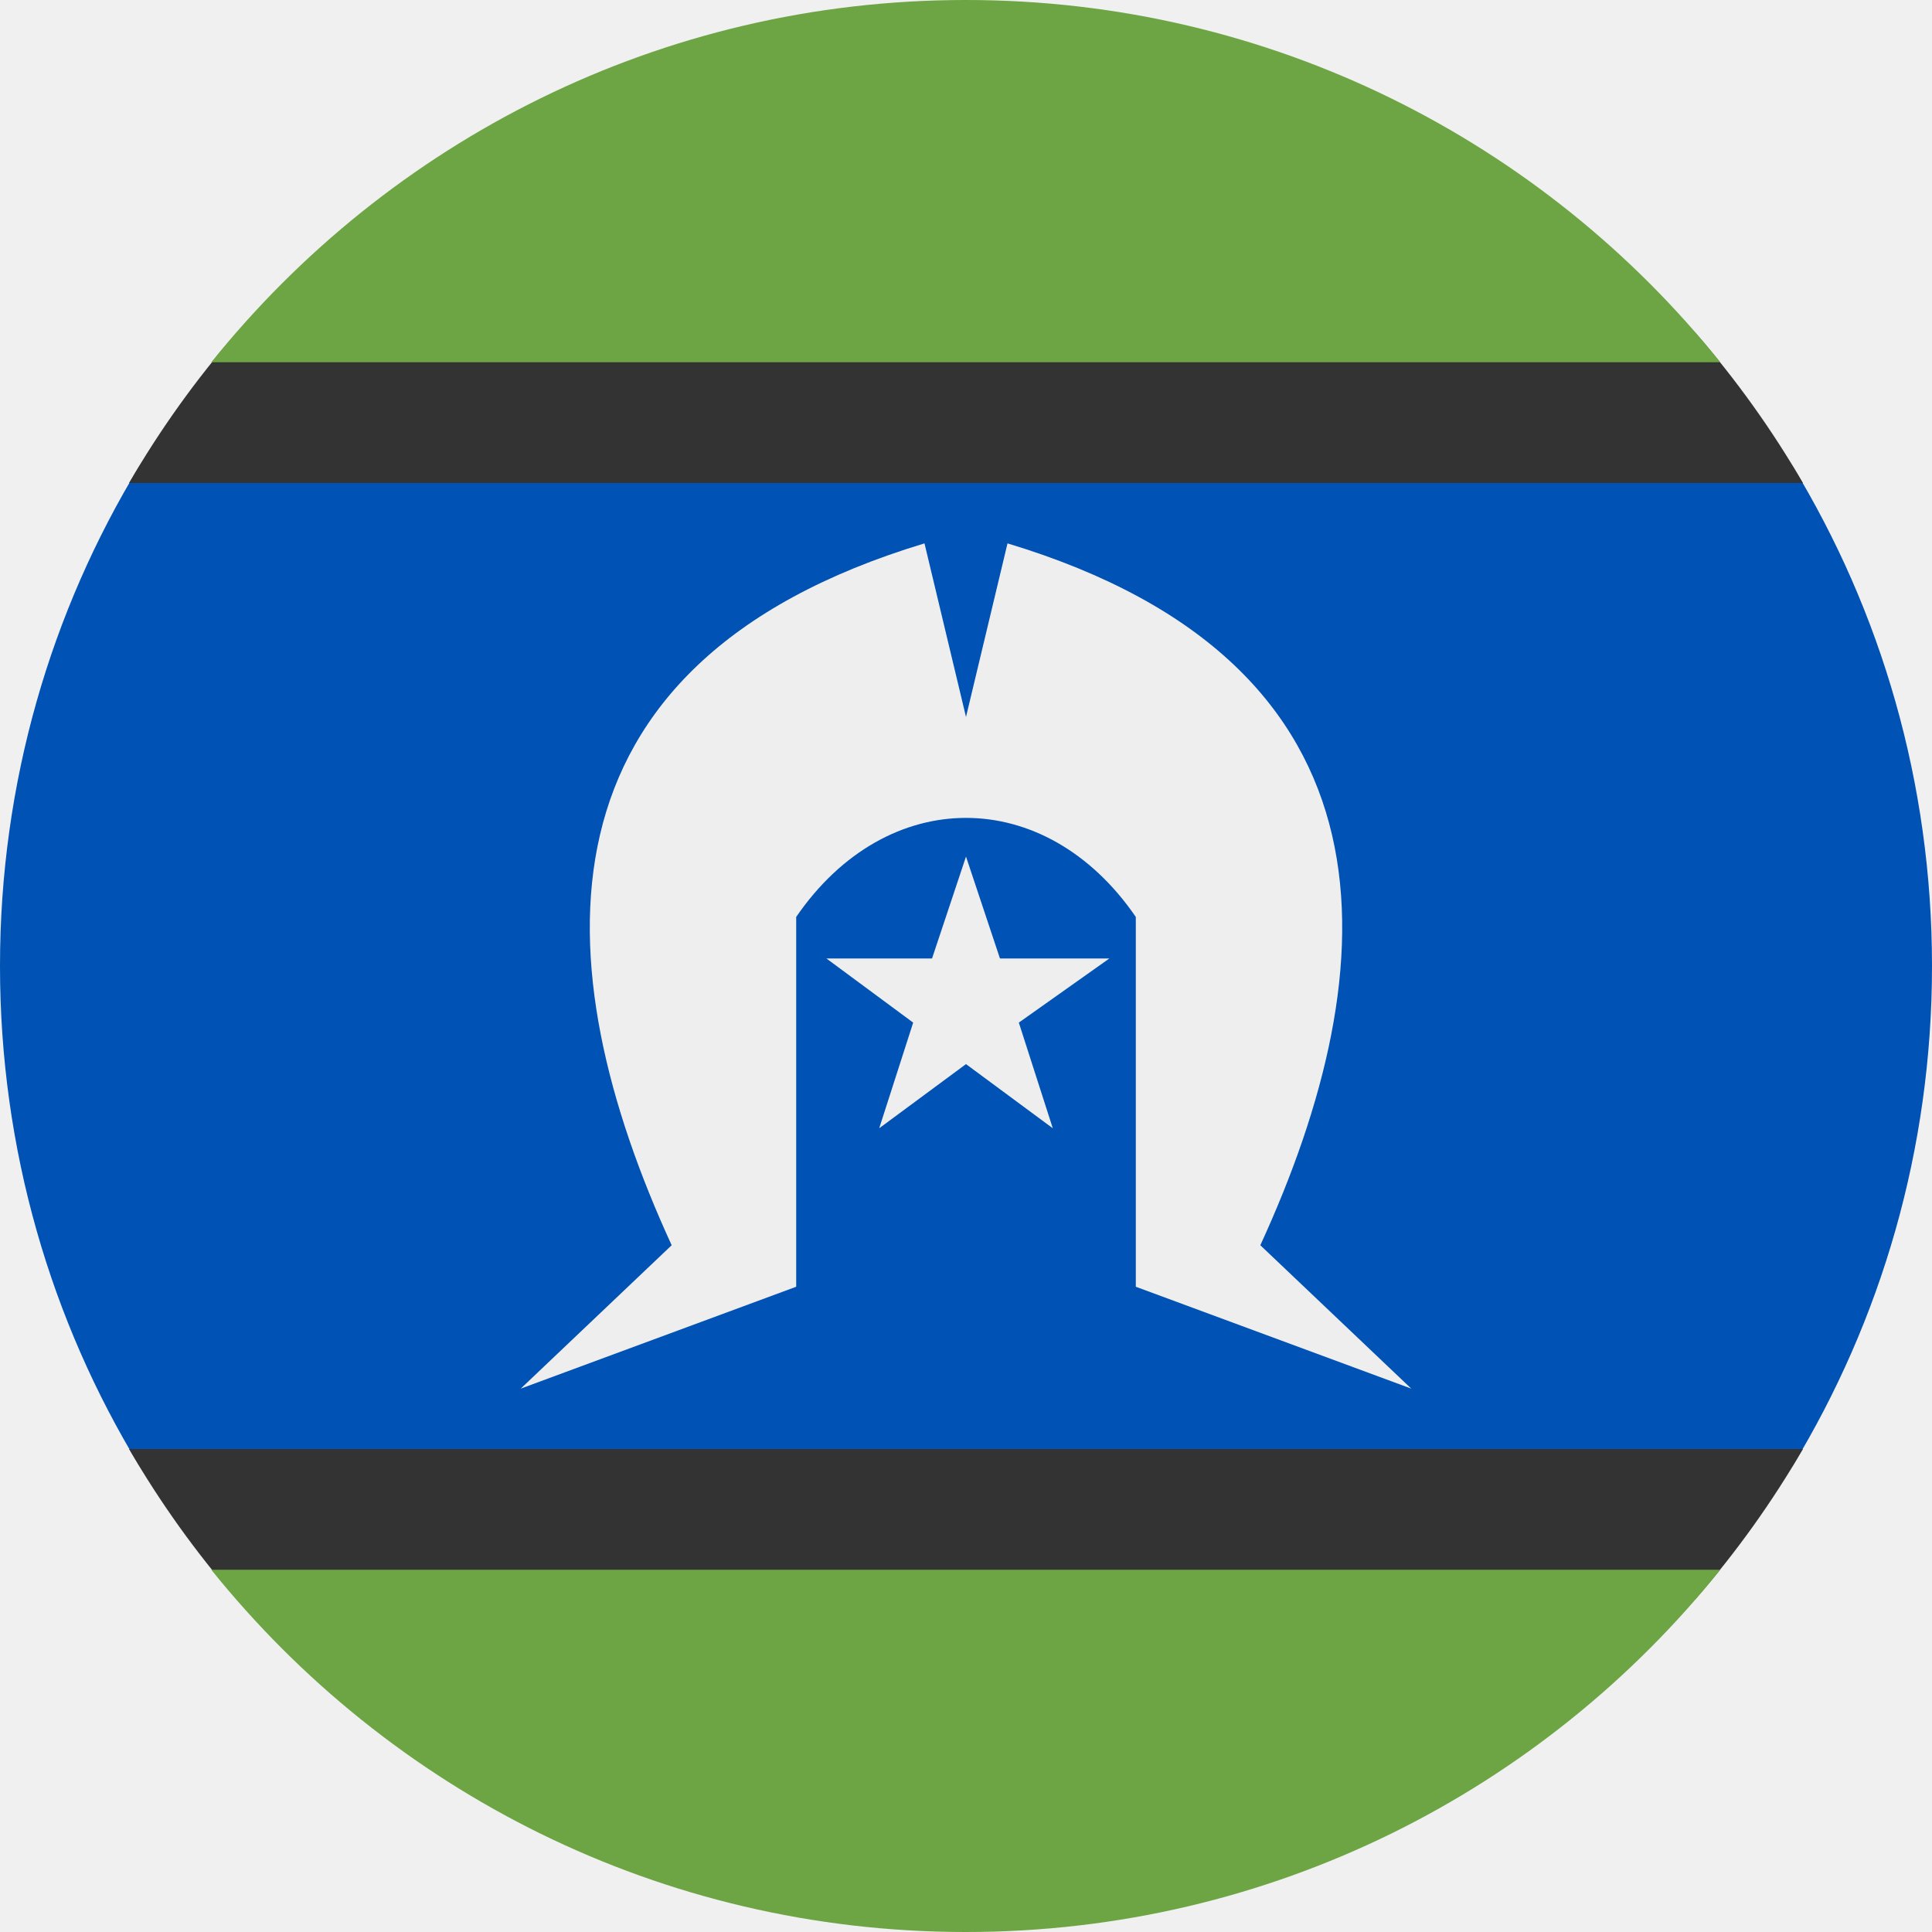
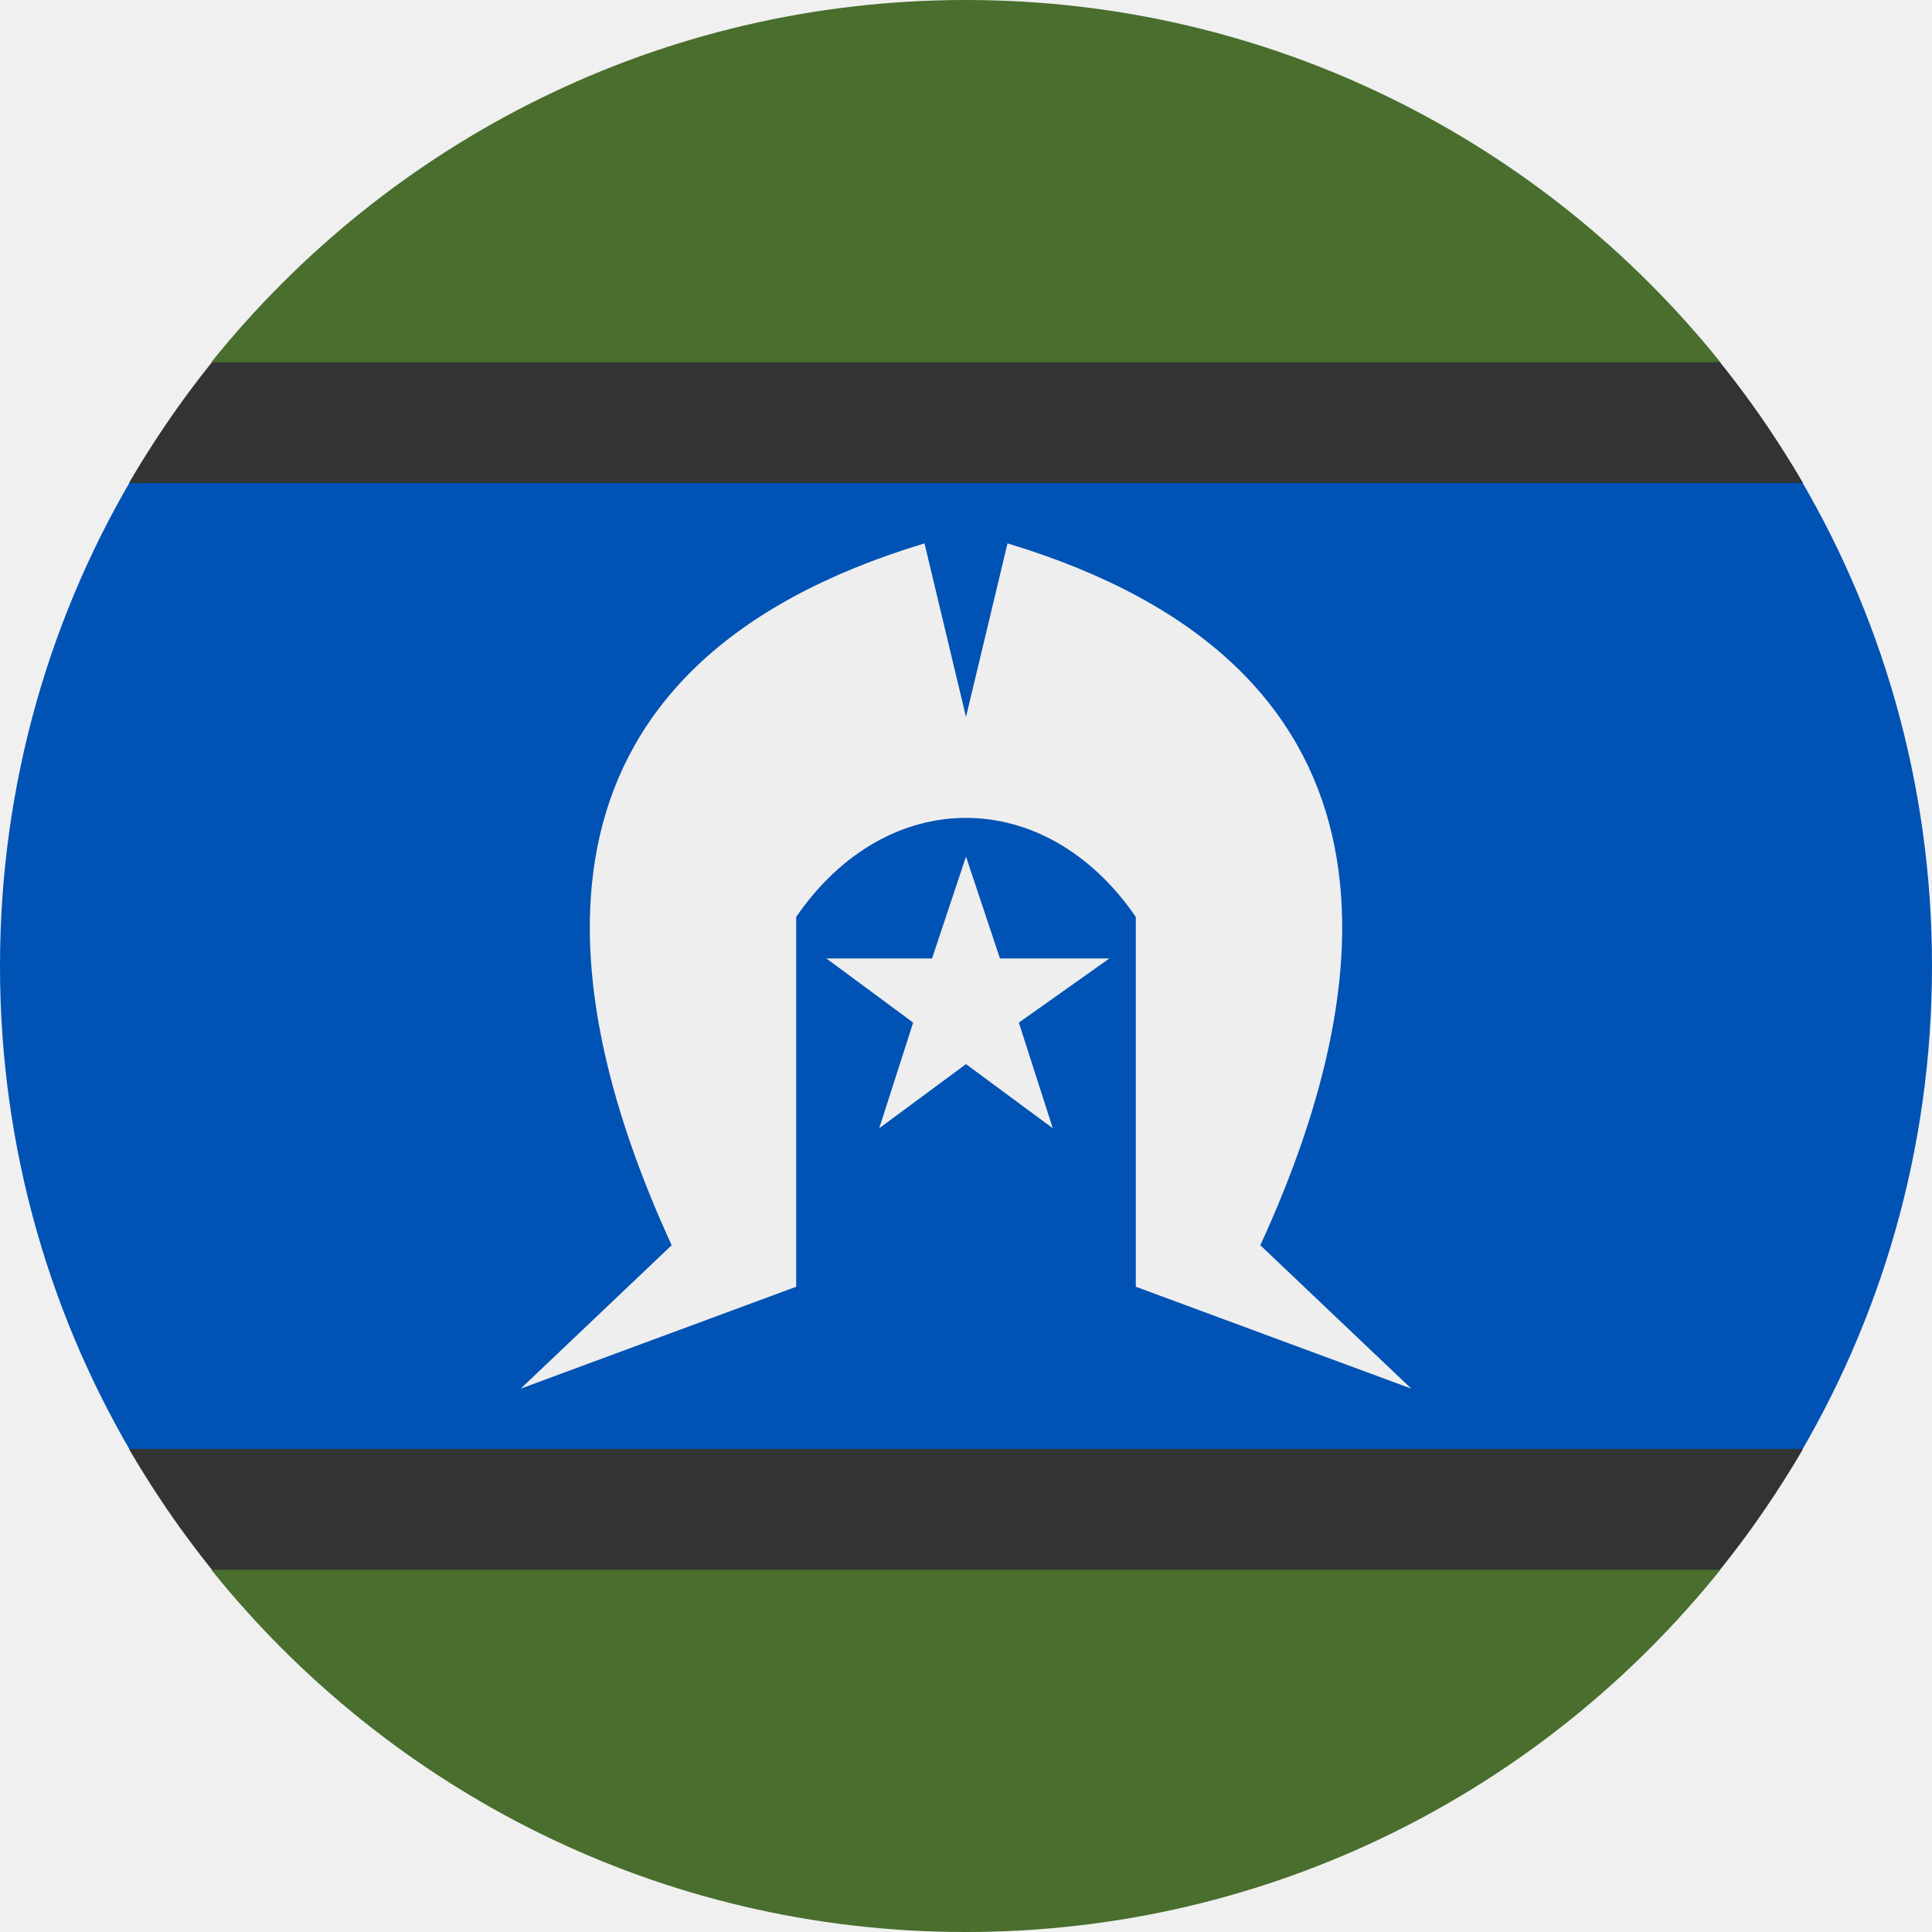
<svg xmlns="http://www.w3.org/2000/svg" width="512" height="512" fill="none">
  <g clip-path="url(#a)">
    <path fill="#0052B4" d="M37 388.6 256 416l219-27.4c23.5-38.7 37-84 37-132.6 0-48.6-13.5-94-37-132.6L256 96 37 123.4C13.5 162 0 207.4 0 256c0 48.6 13.5 94 37 132.6Z" />
    <path fill="#333" fill-rule="evenodd" d="M449.3 88.2a256.8 256.8 0 0 1 28.5 39.8H34.2a256.7 256.7 0 0 1 28.5-39.8L256 64l193.3 24.2ZM256 448 62.7 423.8A256.7 256.7 0 0 1 34.2 384h443.6a256.8 256.8 0 0 1-28.5 39.8L256 448Z" clip-rule="evenodd" />
-     <path fill="#6DA544" fill-rule="evenodd" d="M256 0c80.8 0 153 37.5 199.9 96H56C103 37.5 175 0 255.9 0Zm0 512c80.8 0 153-37.5 199.9-96H56c47 58.5 119 96 199.9 96Z" clip-rule="evenodd" />
+     <path fill="#496E2D" fill-rule="evenodd" d="M256 0c80.8 0 153 37.5 199.9 96H56C103 37.5 175 0 255.9 0Zm0 512c80.8 0 153-37.5 199.9-96H56c47 58.5 119 96 199.9 96Z" clip-rule="evenodd" />
    <path fill="#EEE" d="M245 144c-106 32-101 112-67 186l-40 38 73-27v-98c24-35 66-35 90 0v98l73 27-40-38c34-74 39-154-67-186l-11 46-11-46Zm11 83-9 27h-28l23 17-9 28 23-17 23 17-9-28 24-17h-29l-9-27Z" />
  </g>
  <defs>
    <clipPath id="a">
      <path fill="#fff" d="M0 0h512v512H0z" />
    </clipPath>
  </defs>
</svg>
